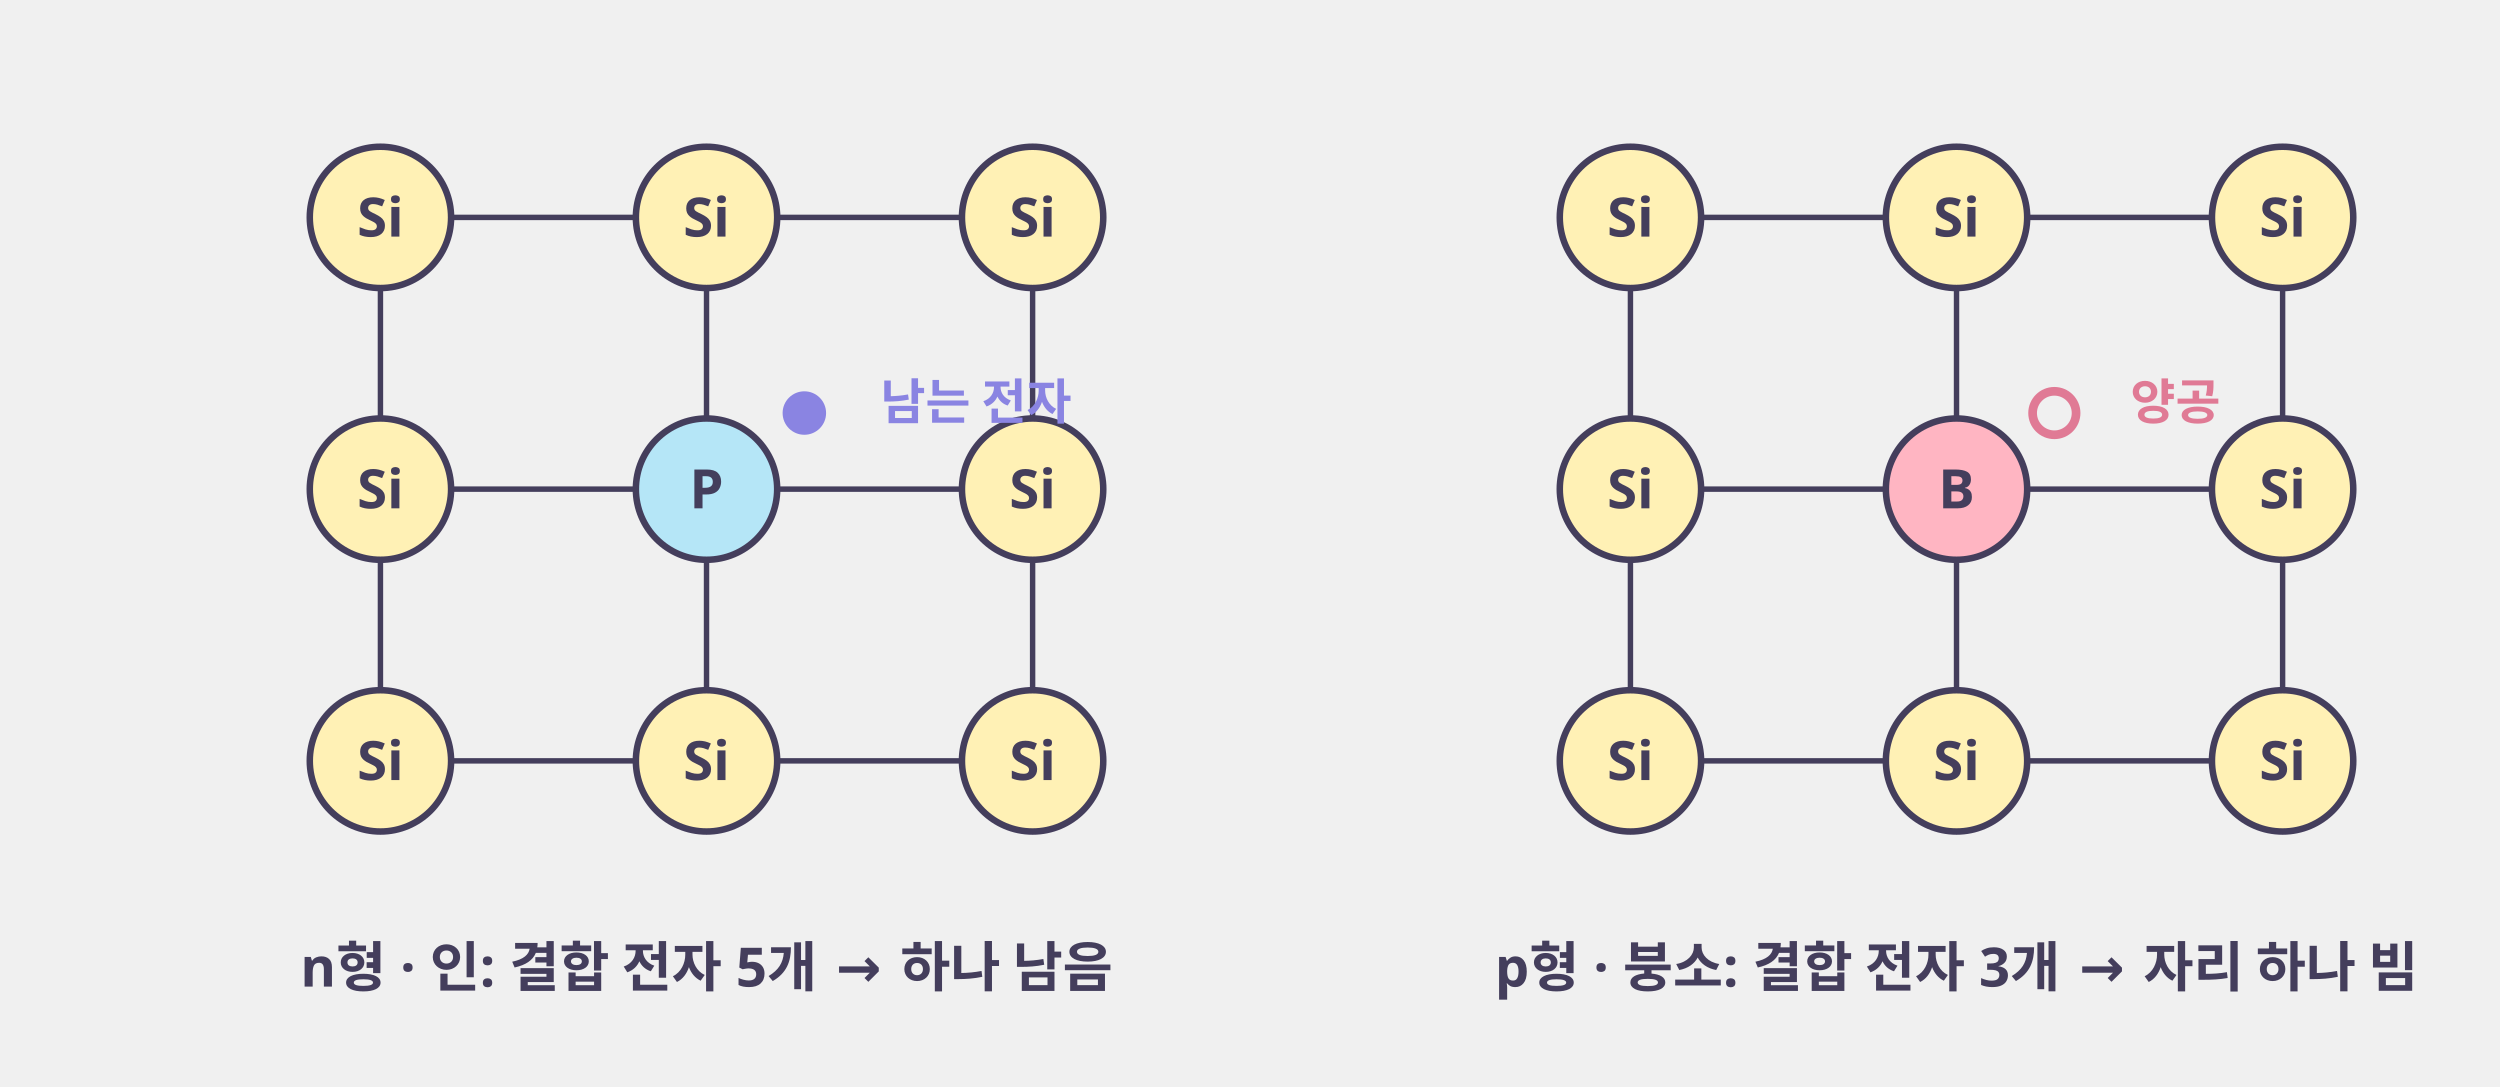
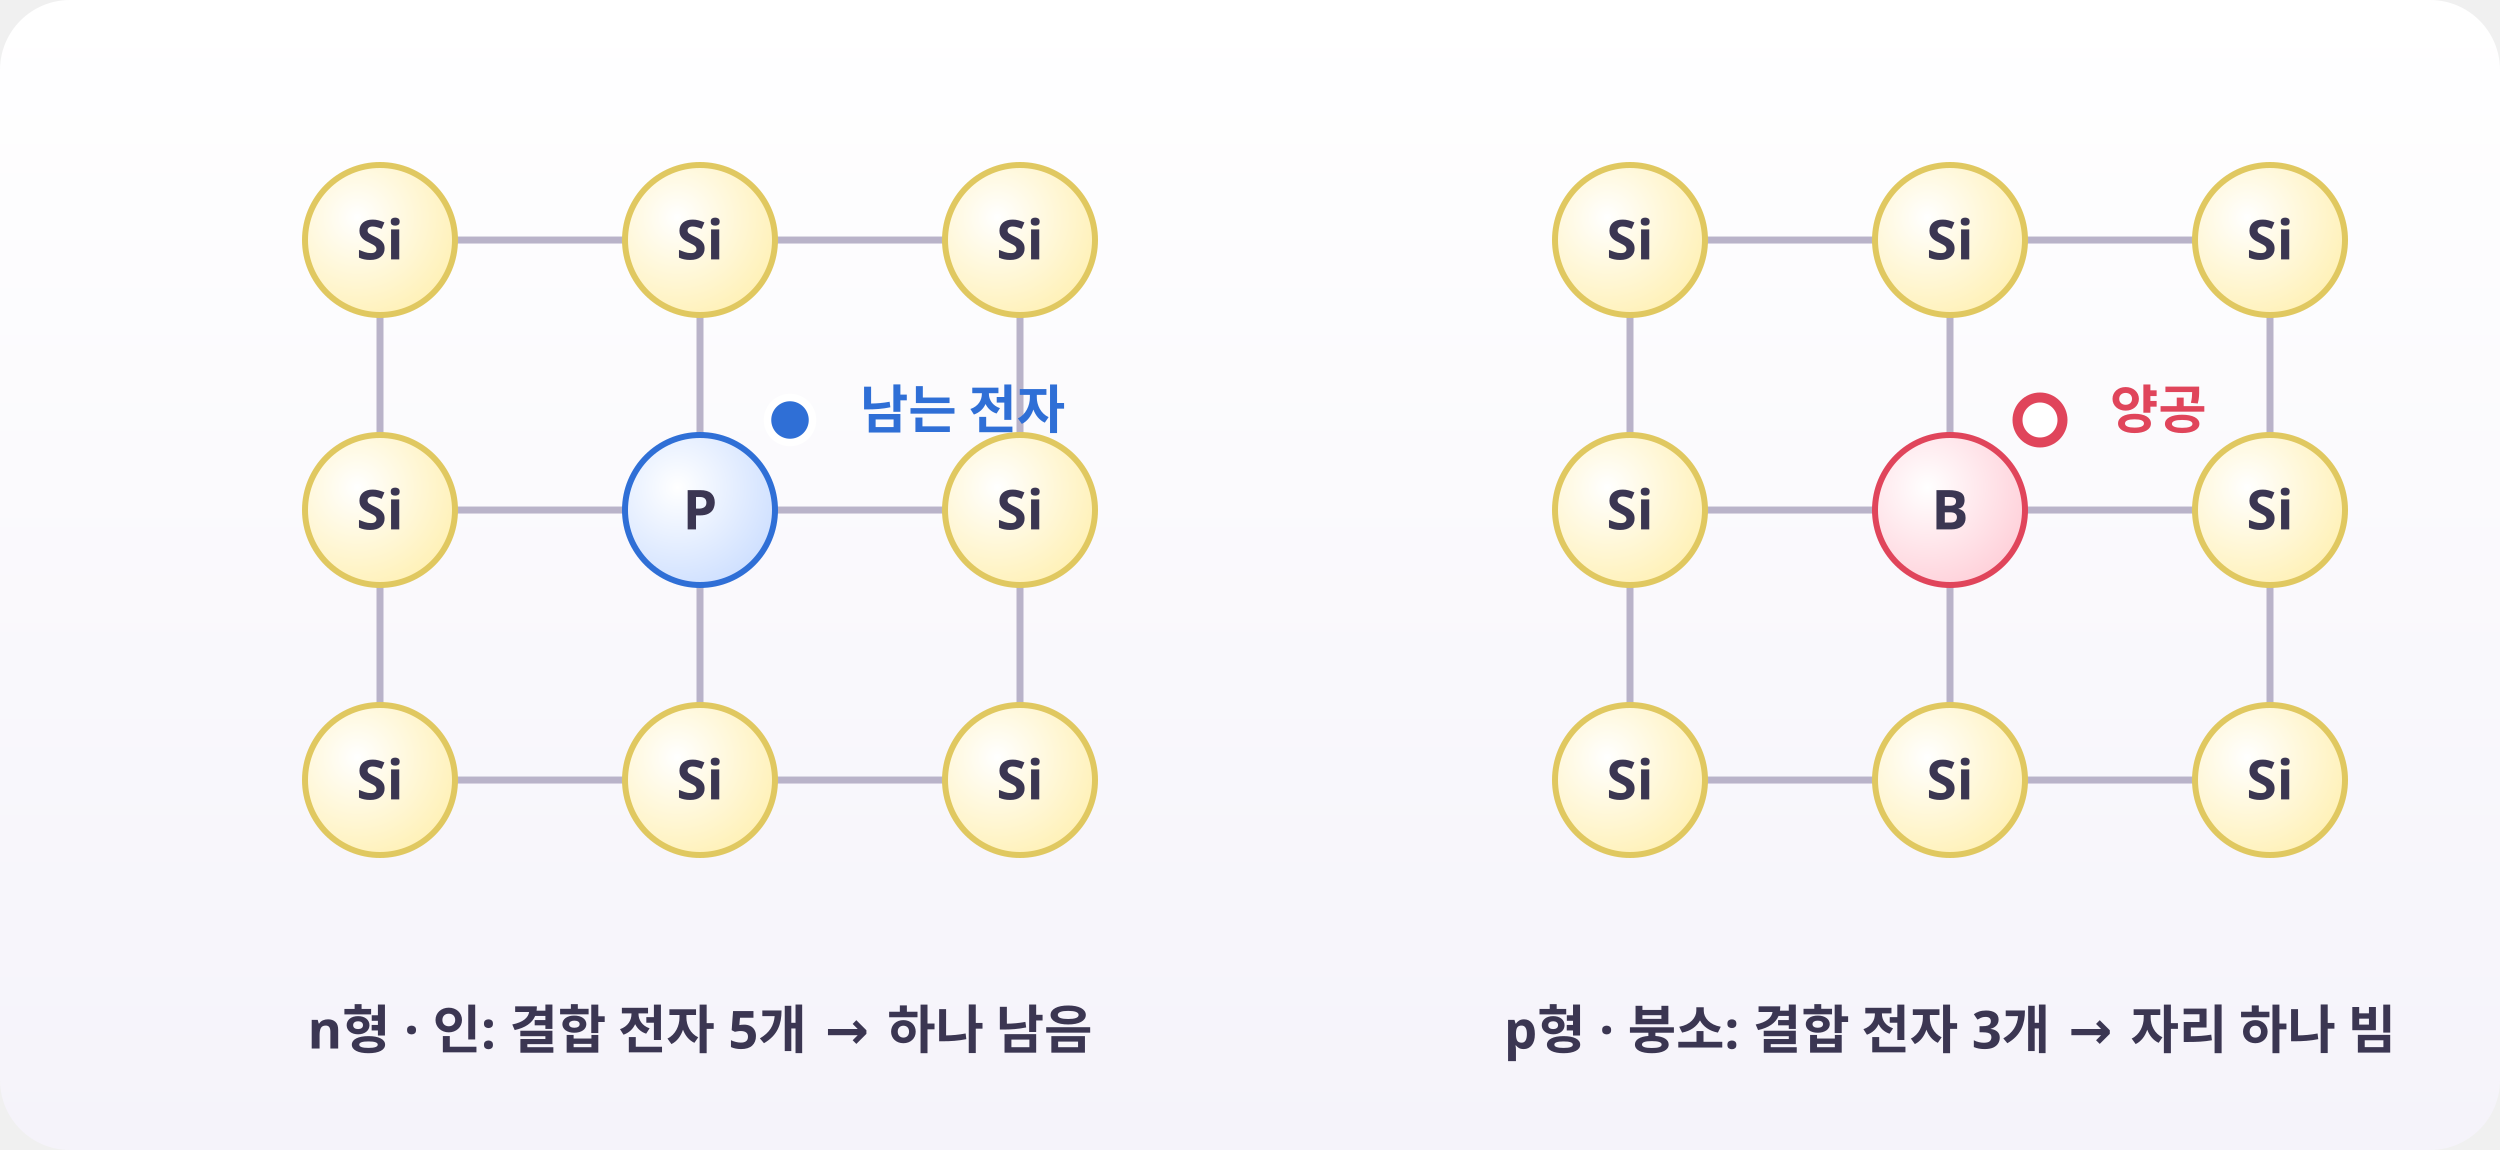
- <svg xmlns="http://www.w3.org/2000/svg" viewBox="0 0 460 200" role="img" aria-label="규소 격자에 인(n형)과 붕소(p형)를 섞으면 남는 전자 또는 빈자리가 생긴다" style="max-width:100%;height:auto;display:block;color:#443E5C">
+ <svg xmlns="http://www.w3.org/2000/svg" viewBox="0 0 500 230" role="img" aria-label="규소 격자에 인(n형)과 붕소(p형)를 섞으면 남는 전자 또는 빈자리가 생긴다" style="max-width:100%;height:auto;display:block">
  <defs>
-     <marker id="ah" viewBox="0 0 10 10" refX="9" refY="5" markerWidth="7" markerHeight="7" orient="auto-start-reverse">
-       <path d="M0 0 L10 5 L0 10 Z" fill="currentColor" />
-     </marker>
-     <marker id="ahs" viewBox="0 0 10 10" refX="1" refY="5" markerWidth="7" markerHeight="7" orient="auto-start-reverse">
-       <path d="M10 0 L0 5 L10 10 Z" fill="currentColor" />
-     </marker>
+     <linearGradient id="g1431" x1="50%" y1="0%" x2="50%" y2="100%">
+       <stop offset="0" stop-color="#FFFFFF" />
+       <stop offset="1" stop-color="#F5F3FA" />
+     </linearGradient>
+     <radialGradient id="r1432" cx="35%" cy="35%" r="70%">
+       <stop offset="0" stop-color="#FFFFFF" />
+       <stop offset="1" stop-color="#FFF1B8" />
+     </radialGradient>
+     <radialGradient id="r1433" cx="35%" cy="35%" r="70%">
+       <stop offset="0" stop-color="#FFFFFF" />
+       <stop offset="1" stop-color="#FFF1B8" />
+     </radialGradient>
+     <radialGradient id="r1434" cx="35%" cy="35%" r="70%">
+       <stop offset="0" stop-color="#FFFFFF" />
+       <stop offset="1" stop-color="#FFF1B8" />
+     </radialGradient>
+     <radialGradient id="r1435" cx="35%" cy="35%" r="70%">
+       <stop offset="0" stop-color="#FFFFFF" />
+       <stop offset="1" stop-color="#FFF1B8" />
+     </radialGradient>
+     <radialGradient id="r1436" cx="35%" cy="35%" r="70%">
+       <stop offset="0" stop-color="#FFFFFF" />
+       <stop offset="1" stop-color="#CFE0FF" />
+     </radialGradient>
+     <radialGradient id="r1437" cx="35%" cy="35%" r="70%">
+       <stop offset="0" stop-color="#FFFFFF" />
+       <stop offset="1" stop-color="#FFF1B8" />
+     </radialGradient>
+     <radialGradient id="r1438" cx="35%" cy="35%" r="70%">
+       <stop offset="0" stop-color="#FFFFFF" />
+       <stop offset="1" stop-color="#FFF1B8" />
+     </radialGradient>
+     <radialGradient id="r1439" cx="35%" cy="35%" r="70%">
+       <stop offset="0" stop-color="#FFFFFF" />
+       <stop offset="1" stop-color="#FFF1B8" />
+     </radialGradient>
+     <radialGradient id="r14310" cx="35%" cy="35%" r="70%">
+       <stop offset="0" stop-color="#FFFFFF" />
+       <stop offset="1" stop-color="#FFF1B8" />
+     </radialGradient>
+     <radialGradient id="r14311" cx="35%" cy="35%" r="70%">
+       <stop offset="0" stop-color="#FFFFFF" />
+       <stop offset="1" stop-color="#FFF1B8" />
+     </radialGradient>
+     <radialGradient id="r14312" cx="35%" cy="35%" r="70%">
+       <stop offset="0" stop-color="#FFFFFF" />
+       <stop offset="1" stop-color="#FFF1B8" />
+     </radialGradient>
+     <radialGradient id="r14313" cx="35%" cy="35%" r="70%">
+       <stop offset="0" stop-color="#FFFFFF" />
+       <stop offset="1" stop-color="#FFF1B8" />
+     </radialGradient>
+     <radialGradient id="r14314" cx="35%" cy="35%" r="70%">
+       <stop offset="0" stop-color="#FFFFFF" />
+       <stop offset="1" stop-color="#FFF1B8" />
+     </radialGradient>
+     <radialGradient id="r14315" cx="35%" cy="35%" r="70%">
+       <stop offset="0" stop-color="#FFFFFF" />
+       <stop offset="1" stop-color="#FFD1DA" />
+     </radialGradient>
+     <radialGradient id="r14316" cx="35%" cy="35%" r="70%">
+       <stop offset="0" stop-color="#FFFFFF" />
+       <stop offset="1" stop-color="#FFF1B8" />
+     </radialGradient>
+     <radialGradient id="r14317" cx="35%" cy="35%" r="70%">
+       <stop offset="0" stop-color="#FFFFFF" />
+       <stop offset="1" stop-color="#FFF1B8" />
+     </radialGradient>
+     <radialGradient id="r14318" cx="35%" cy="35%" r="70%">
+       <stop offset="0" stop-color="#FFFFFF" />
+       <stop offset="1" stop-color="#FFF1B8" />
+     </radialGradient>
+     <radialGradient id="r14319" cx="35%" cy="35%" r="70%">
+       <stop offset="0" stop-color="#FFFFFF" />
+       <stop offset="1" stop-color="#FFF1B8" />
+     </radialGradient>
  </defs>
-   <circle cx="70.0" cy="40.0" r="13" fill="#FFF1B5" stroke="currentColor" stroke-width="1.2" opacity="1" />
-   <text x="70.0" y="40.0" text-anchor="middle" dominant-baseline="middle" fill="currentColor" style="font-family:'IBM Plex Sans KR','Apple SD Gothic Neo',sans-serif;font-size:10px;font-weight:600" opacity="1">Si</text>
-   <line x1="83.0" y1="40.0" x2="117.0" y2="40.0" stroke="currentColor" stroke-width="1" stroke-linecap="round" opacity="1" />
-   <line x1="70.0" y1="53.0" x2="70.0" y2="77.0" stroke="currentColor" stroke-width="1" stroke-linecap="round" opacity="1" />
-   <circle cx="130.0" cy="40.0" r="13" fill="#FFF1B5" stroke="currentColor" stroke-width="1.2" opacity="1" />
-   <text x="130.0" y="40.0" text-anchor="middle" dominant-baseline="middle" fill="currentColor" style="font-family:'IBM Plex Sans KR','Apple SD Gothic Neo',sans-serif;font-size:10px;font-weight:600" opacity="1">Si</text>
-   <line x1="143.0" y1="40.0" x2="177.0" y2="40.0" stroke="currentColor" stroke-width="1" stroke-linecap="round" opacity="1" />
-   <line x1="130.0" y1="53.0" x2="130.0" y2="77.0" stroke="currentColor" stroke-width="1" stroke-linecap="round" opacity="1" />
-   <circle cx="190.0" cy="40.0" r="13" fill="#FFF1B5" stroke="currentColor" stroke-width="1.2" opacity="1" />
-   <text x="190.0" y="40.0" text-anchor="middle" dominant-baseline="middle" fill="currentColor" style="font-family:'IBM Plex Sans KR','Apple SD Gothic Neo',sans-serif;font-size:10px;font-weight:600" opacity="1">Si</text>
-   <line x1="190.0" y1="53.0" x2="190.0" y2="77.0" stroke="currentColor" stroke-width="1" stroke-linecap="round" opacity="1" />
-   <circle cx="70.0" cy="90.0" r="13" fill="#FFF1B5" stroke="currentColor" stroke-width="1.2" opacity="1" />
-   <text x="70.0" y="90.0" text-anchor="middle" dominant-baseline="middle" fill="currentColor" style="font-family:'IBM Plex Sans KR','Apple SD Gothic Neo',sans-serif;font-size:10px;font-weight:600" opacity="1">Si</text>
-   <line x1="83.0" y1="90.0" x2="117.0" y2="90.0" stroke="currentColor" stroke-width="1" stroke-linecap="round" opacity="1" />
-   <line x1="70.0" y1="103.0" x2="70.0" y2="127.0" stroke="currentColor" stroke-width="1" stroke-linecap="round" opacity="1" />
-   <circle cx="130.0" cy="90.0" r="13" fill="#B5E6F7" stroke="currentColor" stroke-width="1.2" opacity="1" />
-   <text x="130.0" y="90.0" text-anchor="middle" dominant-baseline="middle" fill="currentColor" style="font-family:'IBM Plex Sans KR','Apple SD Gothic Neo',sans-serif;font-size:10px;font-weight:600" opacity="1">P</text>
-   <line x1="143.0" y1="90.0" x2="177.0" y2="90.0" stroke="currentColor" stroke-width="1" stroke-linecap="round" opacity="1" />
-   <line x1="130.0" y1="103.0" x2="130.0" y2="127.0" stroke="currentColor" stroke-width="1" stroke-linecap="round" opacity="1" />
-   <circle cx="190.0" cy="90.0" r="13" fill="#FFF1B5" stroke="currentColor" stroke-width="1.2" opacity="1" />
-   <text x="190.0" y="90.0" text-anchor="middle" dominant-baseline="middle" fill="currentColor" style="font-family:'IBM Plex Sans KR','Apple SD Gothic Neo',sans-serif;font-size:10px;font-weight:600" opacity="1">Si</text>
-   <line x1="190.0" y1="103.0" x2="190.0" y2="127.0" stroke="currentColor" stroke-width="1" stroke-linecap="round" opacity="1" />
-   <circle cx="70.0" cy="140.0" r="13" fill="#FFF1B5" stroke="currentColor" stroke-width="1.2" opacity="1" />
-   <text x="70.0" y="140.0" text-anchor="middle" dominant-baseline="middle" fill="currentColor" style="font-family:'IBM Plex Sans KR','Apple SD Gothic Neo',sans-serif;font-size:10px;font-weight:600" opacity="1">Si</text>
-   <line x1="83.0" y1="140.0" x2="117.0" y2="140.0" stroke="currentColor" stroke-width="1" stroke-linecap="round" opacity="1" />
-   <circle cx="130.0" cy="140.0" r="13" fill="#FFF1B5" stroke="currentColor" stroke-width="1.2" opacity="1" />
-   <text x="130.0" y="140.0" text-anchor="middle" dominant-baseline="middle" fill="currentColor" style="font-family:'IBM Plex Sans KR','Apple SD Gothic Neo',sans-serif;font-size:10px;font-weight:600" opacity="1">Si</text>
-   <line x1="143.0" y1="140.0" x2="177.0" y2="140.0" stroke="currentColor" stroke-width="1" stroke-linecap="round" opacity="1" />
-   <circle cx="190.0" cy="140.0" r="13" fill="#FFF1B5" stroke="currentColor" stroke-width="1.2" opacity="1" />
-   <text x="190.0" y="140.0" text-anchor="middle" dominant-baseline="middle" fill="currentColor" style="font-family:'IBM Plex Sans KR','Apple SD Gothic Neo',sans-serif;font-size:10px;font-weight:600" opacity="1">Si</text>
-   <circle cx="148.0" cy="76.0" r="4" fill="#8A84E2" stroke="none" stroke-width="1.6" opacity="1" />
-   <text x="162.0" y="74.0" text-anchor="start" dominant-baseline="middle" fill="#8A84E2" style="font-family:'IBM Plex Sans KR','Apple SD Gothic Neo',sans-serif;font-size:9px;font-weight:600" opacity="1">남는 전자</text>
-   <text x="130.0" y="178.0" text-anchor="middle" dominant-baseline="middle" fill="currentColor" style="font-family:'IBM Plex Sans KR','Apple SD Gothic Neo',sans-serif;font-size:10px;font-weight:600" opacity="1">n형 · 인: 결합 전자 5개 → 하나 남음</text>
-   <circle cx="300.0" cy="40.0" r="13" fill="#FFF1B5" stroke="currentColor" stroke-width="1.2" opacity="1" />
-   <text x="300.0" y="40.0" text-anchor="middle" dominant-baseline="middle" fill="currentColor" style="font-family:'IBM Plex Sans KR','Apple SD Gothic Neo',sans-serif;font-size:10px;font-weight:600" opacity="1">Si</text>
-   <line x1="313.0" y1="40.0" x2="347.0" y2="40.0" stroke="currentColor" stroke-width="1" stroke-linecap="round" opacity="1" />
-   <line x1="300.0" y1="53.0" x2="300.0" y2="77.0" stroke="currentColor" stroke-width="1" stroke-linecap="round" opacity="1" />
-   <circle cx="360.0" cy="40.0" r="13" fill="#FFF1B5" stroke="currentColor" stroke-width="1.2" opacity="1" />
-   <text x="360.0" y="40.0" text-anchor="middle" dominant-baseline="middle" fill="currentColor" style="font-family:'IBM Plex Sans KR','Apple SD Gothic Neo',sans-serif;font-size:10px;font-weight:600" opacity="1">Si</text>
-   <line x1="373.0" y1="40.0" x2="407.0" y2="40.0" stroke="currentColor" stroke-width="1" stroke-linecap="round" opacity="1" />
-   <line x1="360.0" y1="53.0" x2="360.0" y2="77.0" stroke="currentColor" stroke-width="1" stroke-linecap="round" opacity="1" />
-   <circle cx="420.0" cy="40.0" r="13" fill="#FFF1B5" stroke="currentColor" stroke-width="1.2" opacity="1" />
-   <text x="420.0" y="40.0" text-anchor="middle" dominant-baseline="middle" fill="currentColor" style="font-family:'IBM Plex Sans KR','Apple SD Gothic Neo',sans-serif;font-size:10px;font-weight:600" opacity="1">Si</text>
-   <line x1="420.0" y1="53.0" x2="420.0" y2="77.0" stroke="currentColor" stroke-width="1" stroke-linecap="round" opacity="1" />
-   <circle cx="300.0" cy="90.0" r="13" fill="#FFF1B5" stroke="currentColor" stroke-width="1.2" opacity="1" />
-   <text x="300.0" y="90.0" text-anchor="middle" dominant-baseline="middle" fill="currentColor" style="font-family:'IBM Plex Sans KR','Apple SD Gothic Neo',sans-serif;font-size:10px;font-weight:600" opacity="1">Si</text>
-   <line x1="313.0" y1="90.0" x2="347.0" y2="90.0" stroke="currentColor" stroke-width="1" stroke-linecap="round" opacity="1" />
-   <line x1="300.0" y1="103.0" x2="300.0" y2="127.0" stroke="currentColor" stroke-width="1" stroke-linecap="round" opacity="1" />
-   <circle cx="360.0" cy="90.0" r="13" fill="#FFB5C2" stroke="currentColor" stroke-width="1.2" opacity="1" />
-   <text x="360.0" y="90.0" text-anchor="middle" dominant-baseline="middle" fill="currentColor" style="font-family:'IBM Plex Sans KR','Apple SD Gothic Neo',sans-serif;font-size:10px;font-weight:600" opacity="1">B</text>
-   <line x1="373.0" y1="90.0" x2="407.0" y2="90.0" stroke="currentColor" stroke-width="1" stroke-linecap="round" opacity="1" />
-   <line x1="360.0" y1="103.0" x2="360.0" y2="127.0" stroke="currentColor" stroke-width="1" stroke-linecap="round" opacity="1" />
-   <circle cx="420.0" cy="90.0" r="13" fill="#FFF1B5" stroke="currentColor" stroke-width="1.2" opacity="1" />
-   <text x="420.0" y="90.0" text-anchor="middle" dominant-baseline="middle" fill="currentColor" style="font-family:'IBM Plex Sans KR','Apple SD Gothic Neo',sans-serif;font-size:10px;font-weight:600" opacity="1">Si</text>
-   <line x1="420.0" y1="103.0" x2="420.0" y2="127.0" stroke="currentColor" stroke-width="1" stroke-linecap="round" opacity="1" />
-   <circle cx="300.0" cy="140.0" r="13" fill="#FFF1B5" stroke="currentColor" stroke-width="1.2" opacity="1" />
-   <text x="300.0" y="140.0" text-anchor="middle" dominant-baseline="middle" fill="currentColor" style="font-family:'IBM Plex Sans KR','Apple SD Gothic Neo',sans-serif;font-size:10px;font-weight:600" opacity="1">Si</text>
-   <line x1="313.0" y1="140.0" x2="347.0" y2="140.0" stroke="currentColor" stroke-width="1" stroke-linecap="round" opacity="1" />
-   <circle cx="360.0" cy="140.0" r="13" fill="#FFF1B5" stroke="currentColor" stroke-width="1.2" opacity="1" />
-   <text x="360.0" y="140.0" text-anchor="middle" dominant-baseline="middle" fill="currentColor" style="font-family:'IBM Plex Sans KR','Apple SD Gothic Neo',sans-serif;font-size:10px;font-weight:600" opacity="1">Si</text>
-   <line x1="373.0" y1="140.0" x2="407.0" y2="140.0" stroke="currentColor" stroke-width="1" stroke-linecap="round" opacity="1" />
-   <circle cx="420.0" cy="140.0" r="13" fill="#FFF1B5" stroke="currentColor" stroke-width="1.2" opacity="1" />
-   <text x="420.0" y="140.0" text-anchor="middle" dominant-baseline="middle" fill="currentColor" style="font-family:'IBM Plex Sans KR','Apple SD Gothic Neo',sans-serif;font-size:10px;font-weight:600" opacity="1">Si</text>
-   <circle cx="378.0" cy="76.0" r="4" fill="none" stroke="#E07A95" stroke-width="1.6" opacity="1" />
-   <text x="392.0" y="74.0" text-anchor="start" dominant-baseline="middle" fill="#E07A95" style="font-family:'IBM Plex Sans KR','Apple SD Gothic Neo',sans-serif;font-size:9px;font-weight:600" opacity="1">양공</text>
-   <text x="360.0" y="178.0" text-anchor="middle" dominant-baseline="middle" fill="currentColor" style="font-family:'IBM Plex Sans KR','Apple SD Gothic Neo',sans-serif;font-size:10px;font-weight:600" opacity="1">p형 · 붕소: 결합 전자 3개 → 자리 하나 빔</text>
+   <rect x="0.0" y="0.0" width="500.0" height="230.0" fill="url(#g1431)" stroke="none" stroke-width="1.4" rx="14" opacity="1" />
+   <line x1="91.0" y1="48.0" x2="125.0" y2="48.0" stroke="#B9B3C9" stroke-width="1.4" stroke-linecap="round" opacity="1" />
+   <line x1="76.0" y1="63.0" x2="76.0" y2="87.0" stroke="#B9B3C9" stroke-width="1.4" stroke-linecap="round" opacity="1" />
+   <circle cx="76.0" cy="48.0" r="15" fill="url(#r1432)" stroke="#E0C860" stroke-width="1.2" opacity="1" />
+   <text x="76.0" y="48.0" text-anchor="middle" dominant-baseline="middle" fill="#3B3652" style="font-family:'IBM Plex Sans KR','Apple SD Gothic Neo','Malgun Gothic',sans-serif;font-size:11px;font-weight:700" opacity="1">Si</text>
+   <line x1="155.0" y1="48.0" x2="189.0" y2="48.0" stroke="#B9B3C9" stroke-width="1.4" stroke-linecap="round" opacity="1" />
+   <line x1="140.0" y1="63.0" x2="140.0" y2="87.0" stroke="#B9B3C9" stroke-width="1.4" stroke-linecap="round" opacity="1" />
+   <circle cx="140.0" cy="48.0" r="15" fill="url(#r1433)" stroke="#E0C860" stroke-width="1.2" opacity="1" />
+   <text x="140.0" y="48.0" text-anchor="middle" dominant-baseline="middle" fill="#3B3652" style="font-family:'IBM Plex Sans KR','Apple SD Gothic Neo','Malgun Gothic',sans-serif;font-size:11px;font-weight:700" opacity="1">Si</text>
+   <line x1="204.0" y1="63.0" x2="204.0" y2="87.0" stroke="#B9B3C9" stroke-width="1.4" stroke-linecap="round" opacity="1" />
+   <circle cx="204.0" cy="48.0" r="15" fill="url(#r1434)" stroke="#E0C860" stroke-width="1.2" opacity="1" />
+   <text x="204.0" y="48.0" text-anchor="middle" dominant-baseline="middle" fill="#3B3652" style="font-family:'IBM Plex Sans KR','Apple SD Gothic Neo','Malgun Gothic',sans-serif;font-size:11px;font-weight:700" opacity="1">Si</text>
+   <line x1="91.0" y1="102.0" x2="125.0" y2="102.0" stroke="#B9B3C9" stroke-width="1.4" stroke-linecap="round" opacity="1" />
+   <line x1="76.0" y1="117.0" x2="76.0" y2="141.0" stroke="#B9B3C9" stroke-width="1.4" stroke-linecap="round" opacity="1" />
+   <circle cx="76.0" cy="102.0" r="15" fill="url(#r1435)" stroke="#E0C860" stroke-width="1.2" opacity="1" />
+   <text x="76.0" y="102.0" text-anchor="middle" dominant-baseline="middle" fill="#3B3652" style="font-family:'IBM Plex Sans KR','Apple SD Gothic Neo','Malgun Gothic',sans-serif;font-size:11px;font-weight:700" opacity="1">Si</text>
+   <line x1="155.0" y1="102.0" x2="189.0" y2="102.0" stroke="#B9B3C9" stroke-width="1.4" stroke-linecap="round" opacity="1" />
+   <line x1="140.0" y1="117.0" x2="140.0" y2="141.0" stroke="#B9B3C9" stroke-width="1.4" stroke-linecap="round" opacity="1" />
+   <circle cx="140.0" cy="102.0" r="15" fill="url(#r1436)" stroke="#2F6FD6" stroke-width="1.2" opacity="1" />
+   <text x="140.0" y="102.0" text-anchor="middle" dominant-baseline="middle" fill="#3B3652" style="font-family:'IBM Plex Sans KR','Apple SD Gothic Neo','Malgun Gothic',sans-serif;font-size:11px;font-weight:700" opacity="1">P</text>
+   <line x1="204.0" y1="117.0" x2="204.0" y2="141.0" stroke="#B9B3C9" stroke-width="1.4" stroke-linecap="round" opacity="1" />
+   <circle cx="204.0" cy="102.0" r="15" fill="url(#r1437)" stroke="#E0C860" stroke-width="1.2" opacity="1" />
+   <text x="204.0" y="102.0" text-anchor="middle" dominant-baseline="middle" fill="#3B3652" style="font-family:'IBM Plex Sans KR','Apple SD Gothic Neo','Malgun Gothic',sans-serif;font-size:11px;font-weight:700" opacity="1">Si</text>
+   <line x1="91.0" y1="156.0" x2="125.0" y2="156.0" stroke="#B9B3C9" stroke-width="1.4" stroke-linecap="round" opacity="1" />
+   <circle cx="76.0" cy="156.0" r="15" fill="url(#r1438)" stroke="#E0C860" stroke-width="1.2" opacity="1" />
+   <text x="76.0" y="156.0" text-anchor="middle" dominant-baseline="middle" fill="#3B3652" style="font-family:'IBM Plex Sans KR','Apple SD Gothic Neo','Malgun Gothic',sans-serif;font-size:11px;font-weight:700" opacity="1">Si</text>
+   <line x1="155.0" y1="156.0" x2="189.0" y2="156.0" stroke="#B9B3C9" stroke-width="1.4" stroke-linecap="round" opacity="1" />
+   <circle cx="140.0" cy="156.0" r="15" fill="url(#r1439)" stroke="#E0C860" stroke-width="1.2" opacity="1" />
+   <text x="140.0" y="156.0" text-anchor="middle" dominant-baseline="middle" fill="#3B3652" style="font-family:'IBM Plex Sans KR','Apple SD Gothic Neo','Malgun Gothic',sans-serif;font-size:11px;font-weight:700" opacity="1">Si</text>
+   <circle cx="204.0" cy="156.0" r="15" fill="url(#r14310)" stroke="#E0C860" stroke-width="1.2" opacity="1" />
+   <text x="204.0" y="156.0" text-anchor="middle" dominant-baseline="middle" fill="#3B3652" style="font-family:'IBM Plex Sans KR','Apple SD Gothic Neo','Malgun Gothic',sans-serif;font-size:11px;font-weight:700" opacity="1">Si</text>
+   <circle cx="158.0" cy="84.0" r="4.5" fill="#2F6FD6" stroke="#FFF" stroke-width="1.5" opacity="1" />
+   <text x="172.0" y="82.0" text-anchor="start" dominant-baseline="middle" fill="#2F6FD6" style="font-family:'IBM Plex Sans KR','Apple SD Gothic Neo','Malgun Gothic',sans-serif;font-size:10.5px;font-weight:600" opacity="1">남는 전자</text>
+   <text x="140.0" y="206.0" text-anchor="middle" dominant-baseline="middle" fill="#3B3652" style="font-family:'IBM Plex Sans KR','Apple SD Gothic Neo','Malgun Gothic',sans-serif;font-size:10.5px;font-weight:600" opacity="1">n형 · 인: 결합 전자 5개 → 하나 남음</text>
+   <line x1="341.0" y1="48.0" x2="375.0" y2="48.0" stroke="#B9B3C9" stroke-width="1.4" stroke-linecap="round" opacity="1" />
+   <line x1="326.0" y1="63.0" x2="326.0" y2="87.0" stroke="#B9B3C9" stroke-width="1.4" stroke-linecap="round" opacity="1" />
+   <circle cx="326.0" cy="48.0" r="15" fill="url(#r14311)" stroke="#E0C860" stroke-width="1.2" opacity="1" />
+   <text x="326.0" y="48.0" text-anchor="middle" dominant-baseline="middle" fill="#3B3652" style="font-family:'IBM Plex Sans KR','Apple SD Gothic Neo','Malgun Gothic',sans-serif;font-size:11px;font-weight:700" opacity="1">Si</text>
+   <line x1="405.0" y1="48.0" x2="439.0" y2="48.0" stroke="#B9B3C9" stroke-width="1.4" stroke-linecap="round" opacity="1" />
+   <line x1="390.0" y1="63.0" x2="390.0" y2="87.0" stroke="#B9B3C9" stroke-width="1.4" stroke-linecap="round" opacity="1" />
+   <circle cx="390.0" cy="48.0" r="15" fill="url(#r14312)" stroke="#E0C860" stroke-width="1.2" opacity="1" />
+   <text x="390.0" y="48.0" text-anchor="middle" dominant-baseline="middle" fill="#3B3652" style="font-family:'IBM Plex Sans KR','Apple SD Gothic Neo','Malgun Gothic',sans-serif;font-size:11px;font-weight:700" opacity="1">Si</text>
+   <line x1="454.0" y1="63.0" x2="454.0" y2="87.0" stroke="#B9B3C9" stroke-width="1.4" stroke-linecap="round" opacity="1" />
+   <circle cx="454.0" cy="48.0" r="15" fill="url(#r14313)" stroke="#E0C860" stroke-width="1.2" opacity="1" />
+   <text x="454.0" y="48.0" text-anchor="middle" dominant-baseline="middle" fill="#3B3652" style="font-family:'IBM Plex Sans KR','Apple SD Gothic Neo','Malgun Gothic',sans-serif;font-size:11px;font-weight:700" opacity="1">Si</text>
+   <line x1="341.0" y1="102.0" x2="375.0" y2="102.0" stroke="#B9B3C9" stroke-width="1.4" stroke-linecap="round" opacity="1" />
+   <line x1="326.0" y1="117.0" x2="326.0" y2="141.0" stroke="#B9B3C9" stroke-width="1.4" stroke-linecap="round" opacity="1" />
+   <circle cx="326.0" cy="102.0" r="15" fill="url(#r14314)" stroke="#E0C860" stroke-width="1.2" opacity="1" />
+   <text x="326.0" y="102.0" text-anchor="middle" dominant-baseline="middle" fill="#3B3652" style="font-family:'IBM Plex Sans KR','Apple SD Gothic Neo','Malgun Gothic',sans-serif;font-size:11px;font-weight:700" opacity="1">Si</text>
+   <line x1="405.0" y1="102.0" x2="439.0" y2="102.0" stroke="#B9B3C9" stroke-width="1.4" stroke-linecap="round" opacity="1" />
+   <line x1="390.0" y1="117.0" x2="390.0" y2="141.0" stroke="#B9B3C9" stroke-width="1.4" stroke-linecap="round" opacity="1" />
+   <circle cx="390.0" cy="102.0" r="15" fill="url(#r14315)" stroke="#E0455B" stroke-width="1.2" opacity="1" />
+   <text x="390.0" y="102.0" text-anchor="middle" dominant-baseline="middle" fill="#3B3652" style="font-family:'IBM Plex Sans KR','Apple SD Gothic Neo','Malgun Gothic',sans-serif;font-size:11px;font-weight:700" opacity="1">B</text>
+   <line x1="454.0" y1="117.0" x2="454.0" y2="141.0" stroke="#B9B3C9" stroke-width="1.4" stroke-linecap="round" opacity="1" />
+   <circle cx="454.0" cy="102.0" r="15" fill="url(#r14316)" stroke="#E0C860" stroke-width="1.2" opacity="1" />
+   <text x="454.0" y="102.0" text-anchor="middle" dominant-baseline="middle" fill="#3B3652" style="font-family:'IBM Plex Sans KR','Apple SD Gothic Neo','Malgun Gothic',sans-serif;font-size:11px;font-weight:700" opacity="1">Si</text>
+   <line x1="341.0" y1="156.0" x2="375.0" y2="156.0" stroke="#B9B3C9" stroke-width="1.4" stroke-linecap="round" opacity="1" />
+   <circle cx="326.0" cy="156.0" r="15" fill="url(#r14317)" stroke="#E0C860" stroke-width="1.2" opacity="1" />
+   <text x="326.0" y="156.0" text-anchor="middle" dominant-baseline="middle" fill="#3B3652" style="font-family:'IBM Plex Sans KR','Apple SD Gothic Neo','Malgun Gothic',sans-serif;font-size:11px;font-weight:700" opacity="1">Si</text>
+   <line x1="405.0" y1="156.0" x2="439.0" y2="156.0" stroke="#B9B3C9" stroke-width="1.4" stroke-linecap="round" opacity="1" />
+   <circle cx="390.0" cy="156.0" r="15" fill="url(#r14318)" stroke="#E0C860" stroke-width="1.2" opacity="1" />
+   <text x="390.0" y="156.0" text-anchor="middle" dominant-baseline="middle" fill="#3B3652" style="font-family:'IBM Plex Sans KR','Apple SD Gothic Neo','Malgun Gothic',sans-serif;font-size:11px;font-weight:700" opacity="1">Si</text>
+   <circle cx="454.0" cy="156.0" r="15" fill="url(#r14319)" stroke="#E0C860" stroke-width="1.2" opacity="1" />
+   <text x="454.0" y="156.0" text-anchor="middle" dominant-baseline="middle" fill="#3B3652" style="font-family:'IBM Plex Sans KR','Apple SD Gothic Neo','Malgun Gothic',sans-serif;font-size:11px;font-weight:700" opacity="1">Si</text>
+   <circle cx="408.0" cy="84.0" r="4.5" fill="#FFF" stroke="#E0455B" stroke-width="2" opacity="1" />
+   <text x="422.0" y="82.0" text-anchor="start" dominant-baseline="middle" fill="#E0455B" style="font-family:'IBM Plex Sans KR','Apple SD Gothic Neo','Malgun Gothic',sans-serif;font-size:10.5px;font-weight:600" opacity="1">양공</text>
+   <text x="390.0" y="206.0" text-anchor="middle" dominant-baseline="middle" fill="#3B3652" style="font-family:'IBM Plex Sans KR','Apple SD Gothic Neo','Malgun Gothic',sans-serif;font-size:10.5px;font-weight:600" opacity="1">p형 · 붕소: 결합 전자 3개 → 자리 하나 빔</text>
</svg>
